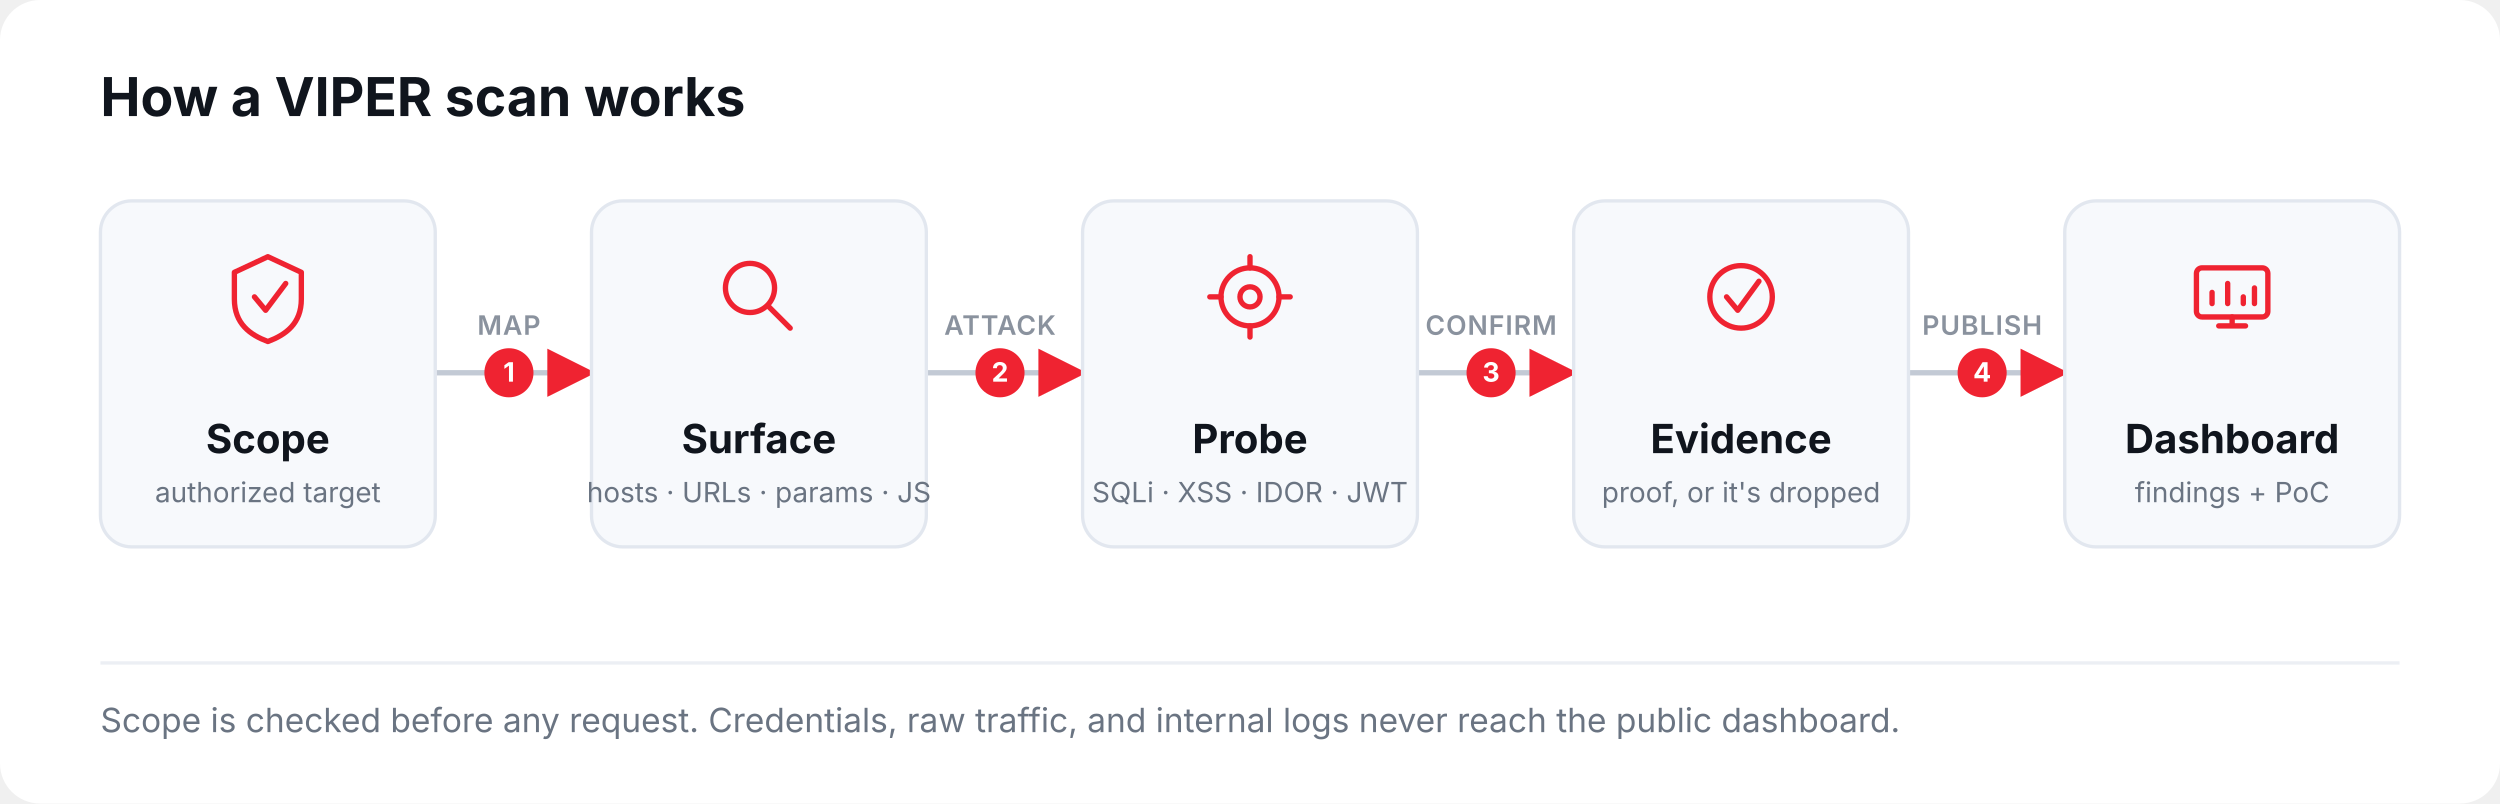
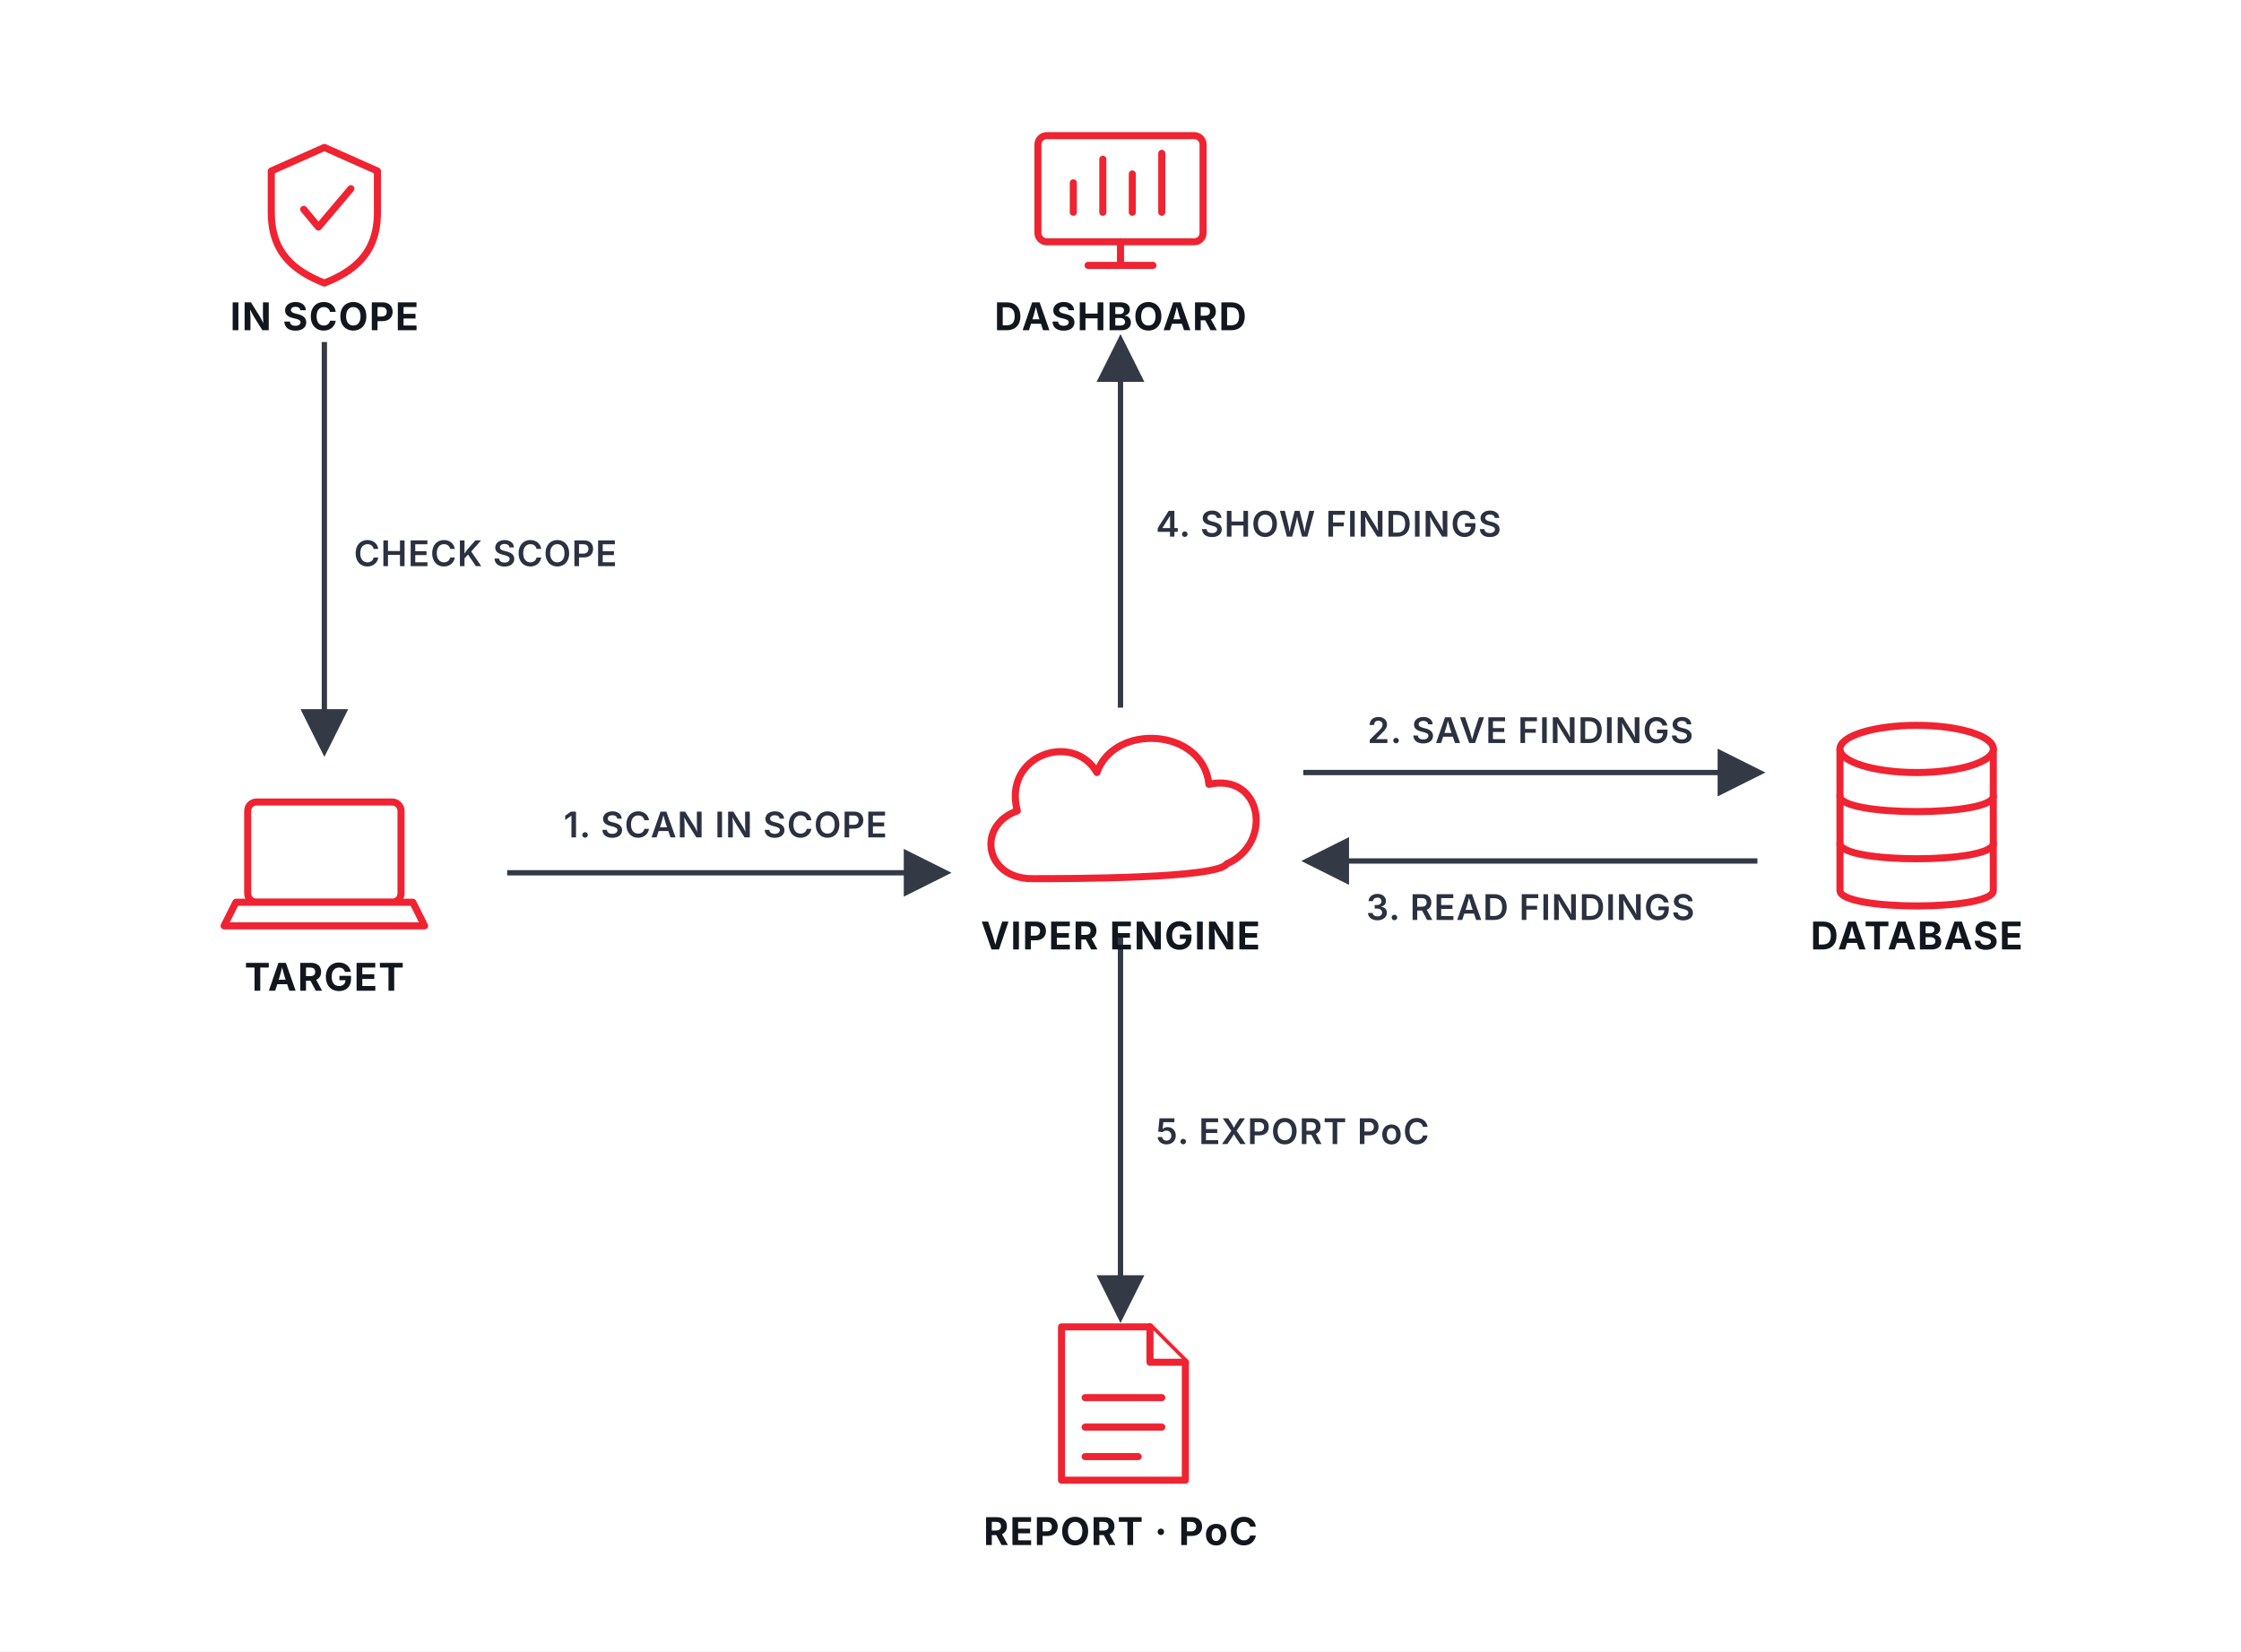
- <svg xmlns="http://www.w3.org/2000/svg" width="1120" height="360" viewBox="0 0 1120 360" role="img" aria-labelledby="t d">
+ <svg xmlns="http://www.w3.org/2000/svg" width="760" height="560" viewBox="0 0 760 560" role="img" aria-labelledby="t d">
  <defs>
    <style>
-       .card{fill:#f7f9fc;stroke:#e2e7ef;stroke-width:1.5}
-       .ic{fill:none;stroke:#ef2331;stroke-width:2.4;stroke-linecap:round;stroke-linejoin:round}
-       .lbl{fill:#10151d;font:700 18px Inter,Segoe UI,Arial,sans-serif;text-anchor:middle}
-       .sub{fill:#6a7482;font:400 12.5px Inter,Segoe UI,Arial,sans-serif;text-anchor:middle}
-       .cap{fill:#8a929e;font:600 12px Inter,Segoe UI,Arial,sans-serif;text-anchor:middle;letter-spacing:.4px}
-       .num{fill:#fff;font:700 12px Inter,Segoe UI,Arial,sans-serif;text-anchor:middle}
-       .flow{stroke:#c3cad5;stroke-width:2.4}
-       .title{fill:#10151d;font:700 24px Inter,Segoe UI,Arial,sans-serif}
-       .foot{fill:#6a7482;font:400 15px Inter,Segoe UI,Arial,sans-serif}
+       .ic{fill:#fff;stroke:#ef2331;stroke-width:2.4;stroke-linecap:round;stroke-linejoin:round}
+       .lbl{fill:#12161d;font:700 13px Inter,Segoe UI,Arial,sans-serif;text-anchor:middle;letter-spacing:.4px}
+       .al{fill:#2b3140;font:600 12px Inter,Segoe UI,Arial,sans-serif;letter-spacing:.3px}
+       .alc{fill:#2b3140;font:600 12px Inter,Segoe UI,Arial,sans-serif;text-anchor:middle;letter-spacing:.3px}
+       .flow{fill:none;stroke:#333a45;stroke-width:1.8}
    </style>
-     <marker id="ah" markerWidth="9" markerHeight="9" refX="7" refY="4.5" orient="auto">
-       <path d="M0 0 9 4.5 0 9Z" fill="#ef2331" />
+     <marker id="ah" markerWidth="9" markerHeight="9" refX="7.5" refY="4.5" orient="auto">
+       <path d="M0 0 9 4.5 0 9Z" fill="#333a45" />
    </marker>
  </defs>
-   <rect width="1120" height="360" rx="18" fill="#ffffff" />
-   <text x="45" y="52" class="title">How a VIPER scan works</text>
+   <rect width="760" height="560" fill="#ffffff" />
  <g class="flow" marker-end="url(#ah)">
-     <path d="M195 167 H262" />
-     <path d="M415 167 H482" />
-     <path d="M635 167 H702" />
-     <path d="M855 167 H922" />
+     <path d="M110 116 V254" />
+     <path d="M172 296 H320" />
+     <path d="M380 240 V116" />
+     <path d="M442 262 H596" />
+     <path d="M596 292 H444" />
+     <path d="M380 318 V446" />
  </g>
-   <g>
-     <text x="228" y="150" class="cap">MAP</text>
-     <circle cx="228" cy="167" r="11" fill="#ef2331" />
-     <text x="228" y="171" class="num">1</text>
-     <text x="448" y="150" class="cap">ATTACK</text>
-     <circle cx="448" cy="167" r="11" fill="#ef2331" />
-     <text x="448" y="171" class="num">2</text>
-     <text x="668" y="150" class="cap">CONFIRM</text>
-     <circle cx="668" cy="167" r="11" fill="#ef2331" />
-     <text x="668" y="171" class="num">3</text>
-     <text x="888" y="150" class="cap">PUBLISH</text>
-     <circle cx="888" cy="167" r="11" fill="#ef2331" />
-     <text x="888" y="171" class="num">4</text>
+   <text x="120" y="192" class="al">CHECK SCOPE</text>
+   <text x="246" y="284" class="alc">1. SCAN IN SCOPE</text>
+   <text x="392" y="182" class="al">4. SHOW FINDINGS</text>
+   <text x="519" y="252" class="alc">2. SAVE FINDINGS</text>
+   <text x="519" y="312" class="alc">3. READ FINDINGS</text>
+   <text x="392" y="388" class="al">5. EXPORT PoC</text>
+   <g transform="translate(110 72)">
+     <path class="ic" d="M0 -22 L18 -14 V0 C18 14 10 20 0 24 C-10 20 -18 14 -18 0 V-14 Z" />
+     <path class="ic" d="M-7 -1 L-2 5 L9 -8" />
  </g>
-   <g>
-     <rect x="45" y="90" width="150" height="155" rx="14" class="card" />
-     <g transform="translate(120 133)">
-       <path class="ic" d="M0 -18 L15 -11 V1 C15 12 8 17 0 20 C-8 17 -15 12 -15 1 V-11 Z" />
-       <path class="ic" d="M-6 0 L-1 6 L8 -6" />
-     </g>
-     <text x="120" y="203" class="lbl">Scope</text>
-     <text x="120" y="225" class="sub">authorized target</text>
+   <text x="110" y="112" class="lbl">IN SCOPE</text>
+   <g transform="translate(110 292)">
+     <rect class="ic" x="-26" y="-20" width="52" height="34" rx="3" />
+     <path class="ic" d="M-34 22 L-30 14 H30 L34 22 Z" />
  </g>
-   <g>
-     <rect x="265" y="90" width="150" height="155" rx="14" class="card" />
-     <g transform="translate(340 133)">
-       <circle class="ic" cx="-4" cy="-4" r="11" />
-       <path class="ic" d="M4.5 4.5 L14 14" />
-     </g>
-     <text x="340" y="203" class="lbl">Surface</text>
-     <text x="340" y="225" class="sub">hosts · URLs · params · JS</text>
+   <text x="110" y="336" class="lbl">TARGET</text>
+   <g transform="translate(380 278)">
+     <path class="ic" d="M-30 20 C-46 20 -49 2 -35 -3 C-40 -22 -16 -30 -8 -16 C-2 -33 28 -31 30 -12 C48 -16 52 8 36 15 C33 20 -18 20 -30 20 Z" />
  </g>
-   <g>
-     <rect x="485" y="90" width="150" height="155" rx="14" class="card" />
-     <g transform="translate(560 133)">
-       <circle class="ic" cx="0" cy="0" r="13" />
-       <circle class="ic" cx="0" cy="0" r="4.5" />
-       <path class="ic" d="M0 -18 V-13 M0 13 V18 M-18 0 H-13 M13 0 H18" />
-     </g>
-     <text x="560" y="203" class="lbl">Probe</text>
-     <text x="560" y="225" class="sub">SQLi · XSS · IDOR · JWT</text>
+   <text x="380" y="322" class="lbl">VIPER ENGINE</text>
+   <g transform="translate(380 66)">
+     <rect class="ic" x="-28" y="-20" width="56" height="36" rx="3" />
+     <path class="ic" d="M0 16 V24 M-11 24 H11" />
+     <path class="ic" d="M-16 6 V-4 M-6 6 V-12 M4 6 V-7 M14 6 V-14" />
  </g>
-   <g>
-     <rect x="705" y="90" width="150" height="155" rx="14" class="card" />
-     <g transform="translate(780 133)">
-       <circle class="ic" cx="0" cy="0" r="14" />
-       <path class="ic" d="M-6.5 0 L-1.5 6 L8 -7" />
-     </g>
-     <text x="780" y="203" class="lbl">Evidence</text>
-     <text x="780" y="225" class="sub">proof, or it's dropped</text>
+   <text x="380" y="112" class="lbl">DASHBOARD</text>
+   <g transform="translate(650 278)">
+     <path class="ic" d="M-26 -24 V24 C-26 31 26 31 26 24 V-24" />
+     <ellipse class="ic" cx="0" cy="-24" rx="26" ry="8" />
+     <path class="ic" d="M-26 -8 C-26 -1 26 -1 26 -8" />
+     <path class="ic" d="M-26 8 C-26 15 26 15 26 8" />
  </g>
-   <g>
-     <rect x="925" y="90" width="150" height="155" rx="14" class="card" />
-     <g transform="translate(1000 133)">
-       <rect class="ic" x="-16" y="-13" width="32" height="22" rx="2.5" />
-       <path class="ic" d="M-6 13 H6 M0 9 V13" />
-       <path class="ic" d="M-9 3 V-2 M-2 3 V-6 M5 3 V0 M10 3 V-4" />
-     </g>
-     <text x="1000" y="203" class="lbl">Dashboard</text>
-     <text x="1000" y="225" class="sub">findings + PoC</text>
+   <text x="650" y="322" class="lbl">DATABASE</text>
+   <g transform="translate(380 476)">
+     <path class="ic" d="M-20 -26 H10 L22 -14 V26 H-20 Z" />
+     <path class="ic" d="M10 -26 V-14 H22" />
+     <path class="ic" d="M-12 -2 H14 M-12 8 H14 M-12 18 H6" />
  </g>
-   <path d="M45 297 H1075" stroke="#eceff4" stroke-width="1.5" />
-   <text x="45" y="328" class="foot">Scope is checked before any request. Credentials, raw traffic, and internal logs never reach the public dashboard.</text>
+   <text x="380" y="524" class="lbl">REPORT · PoC</text>
</svg>
